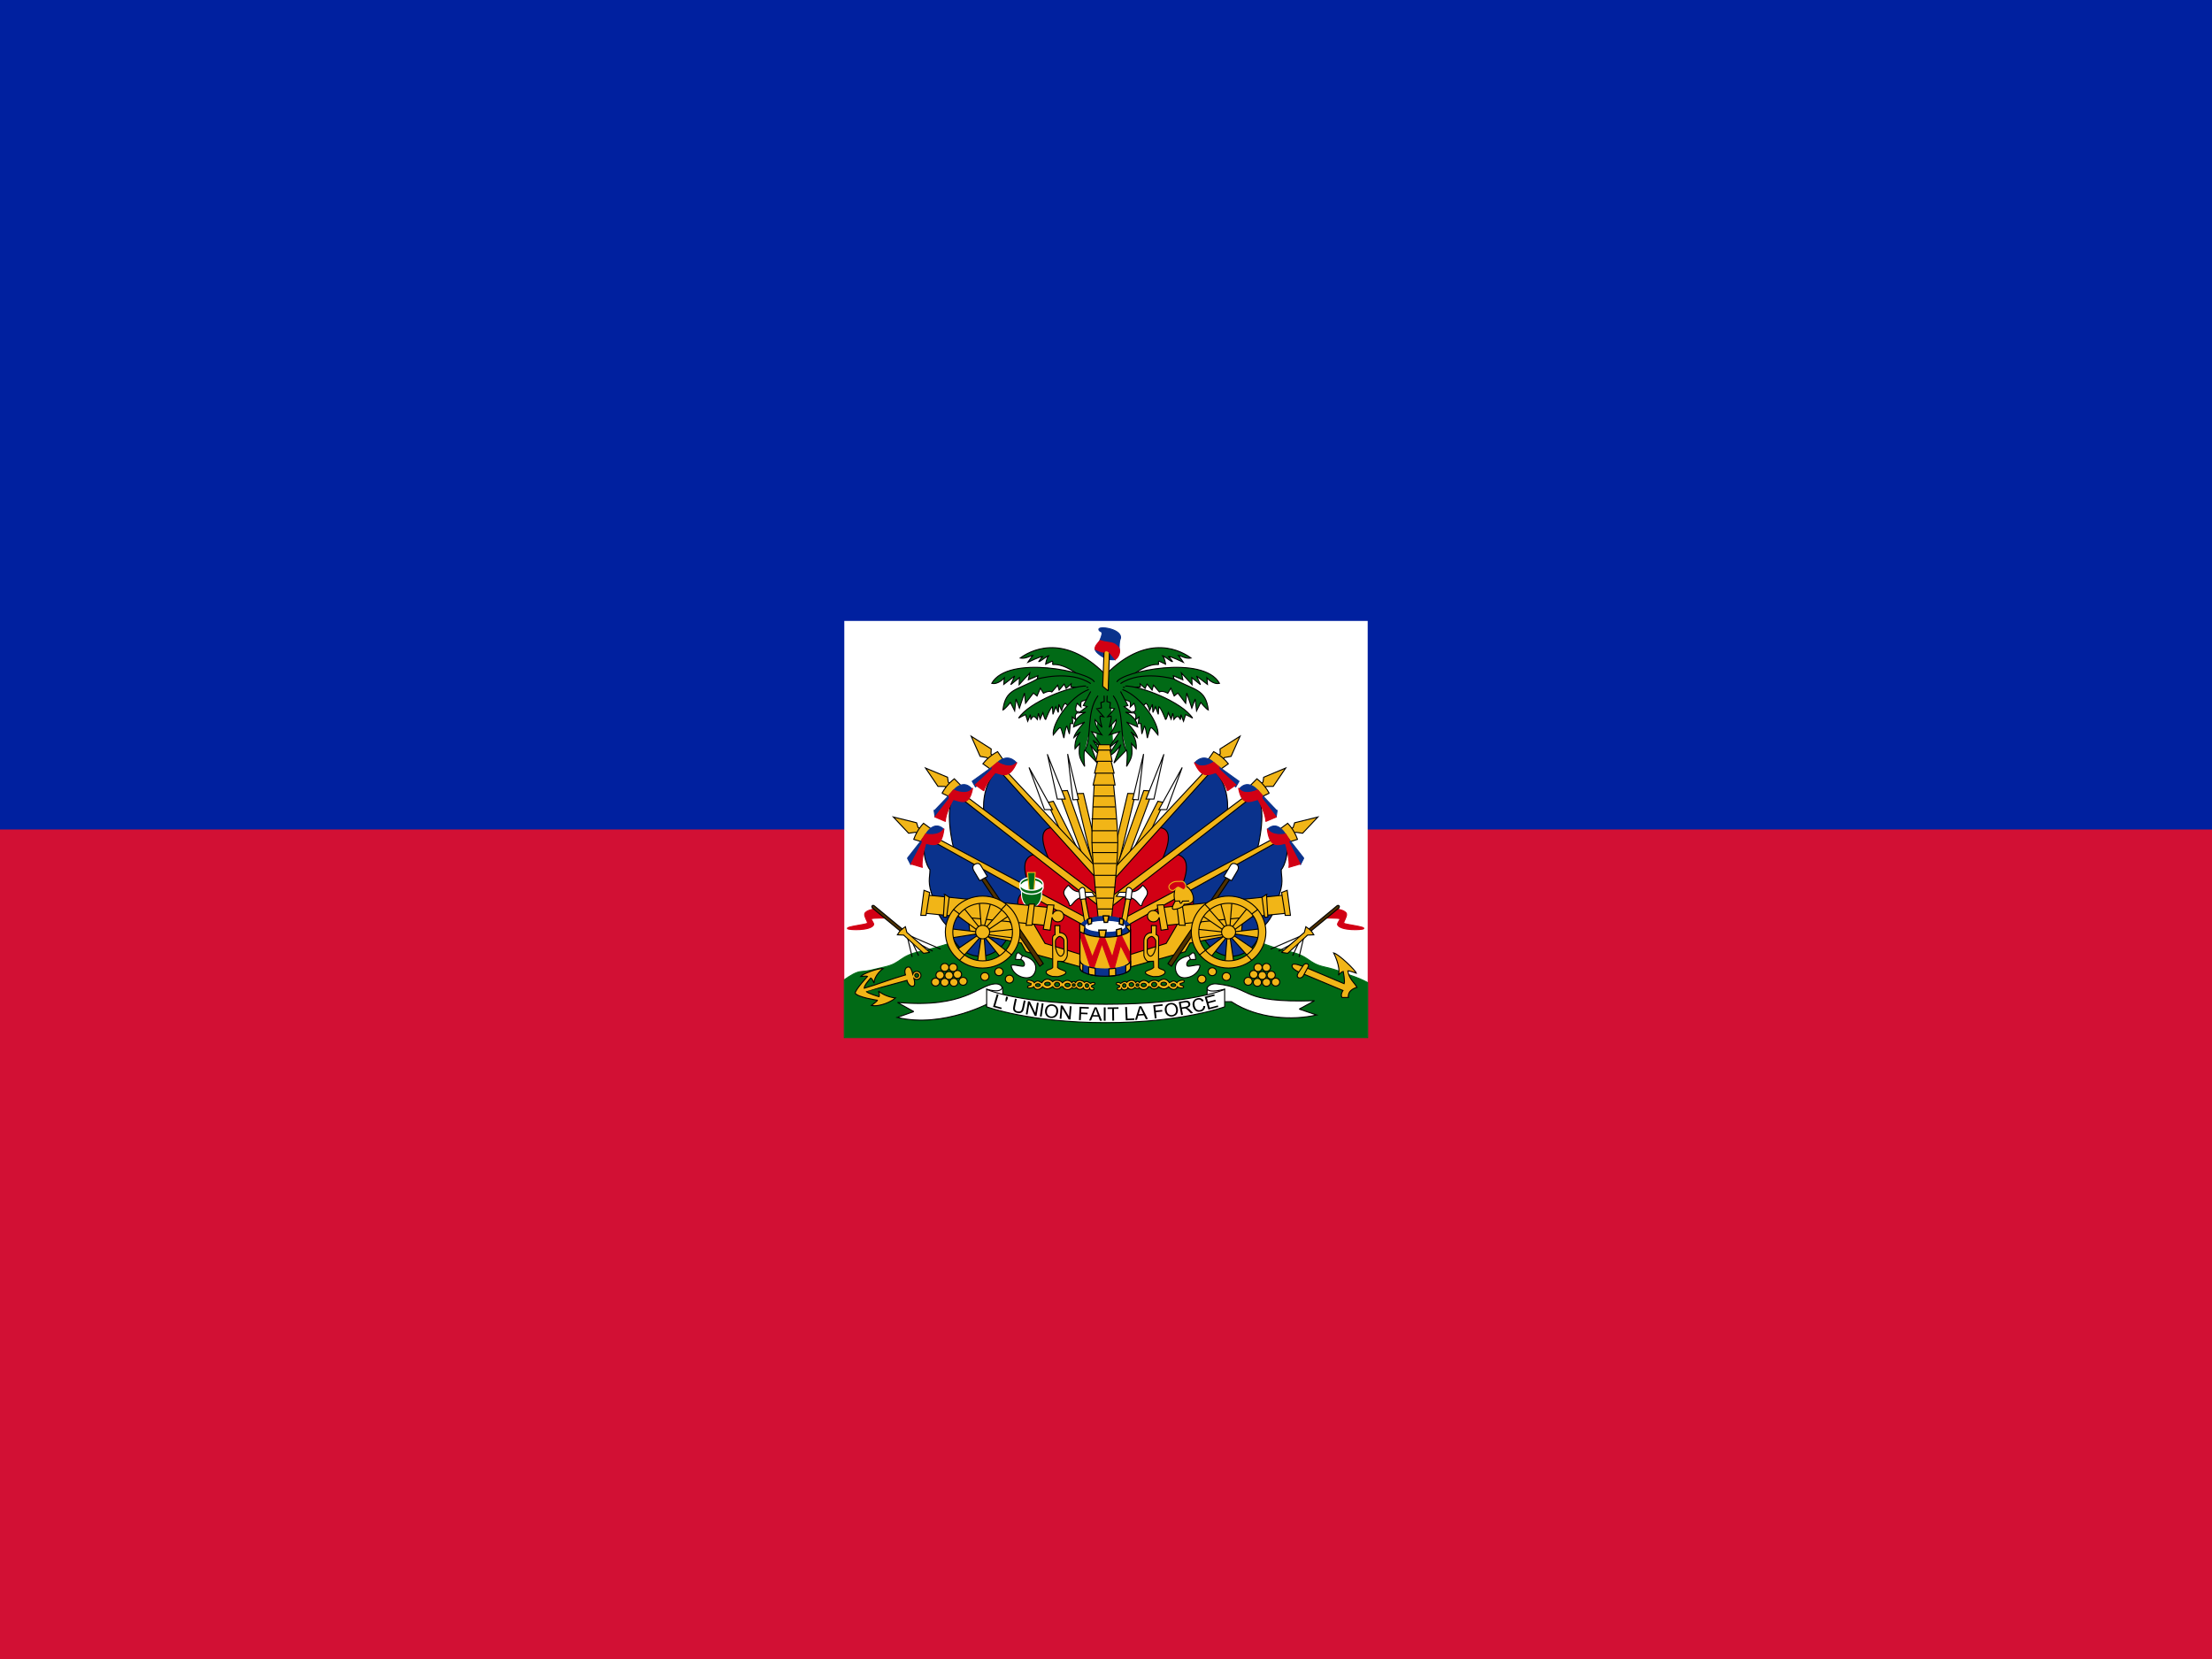
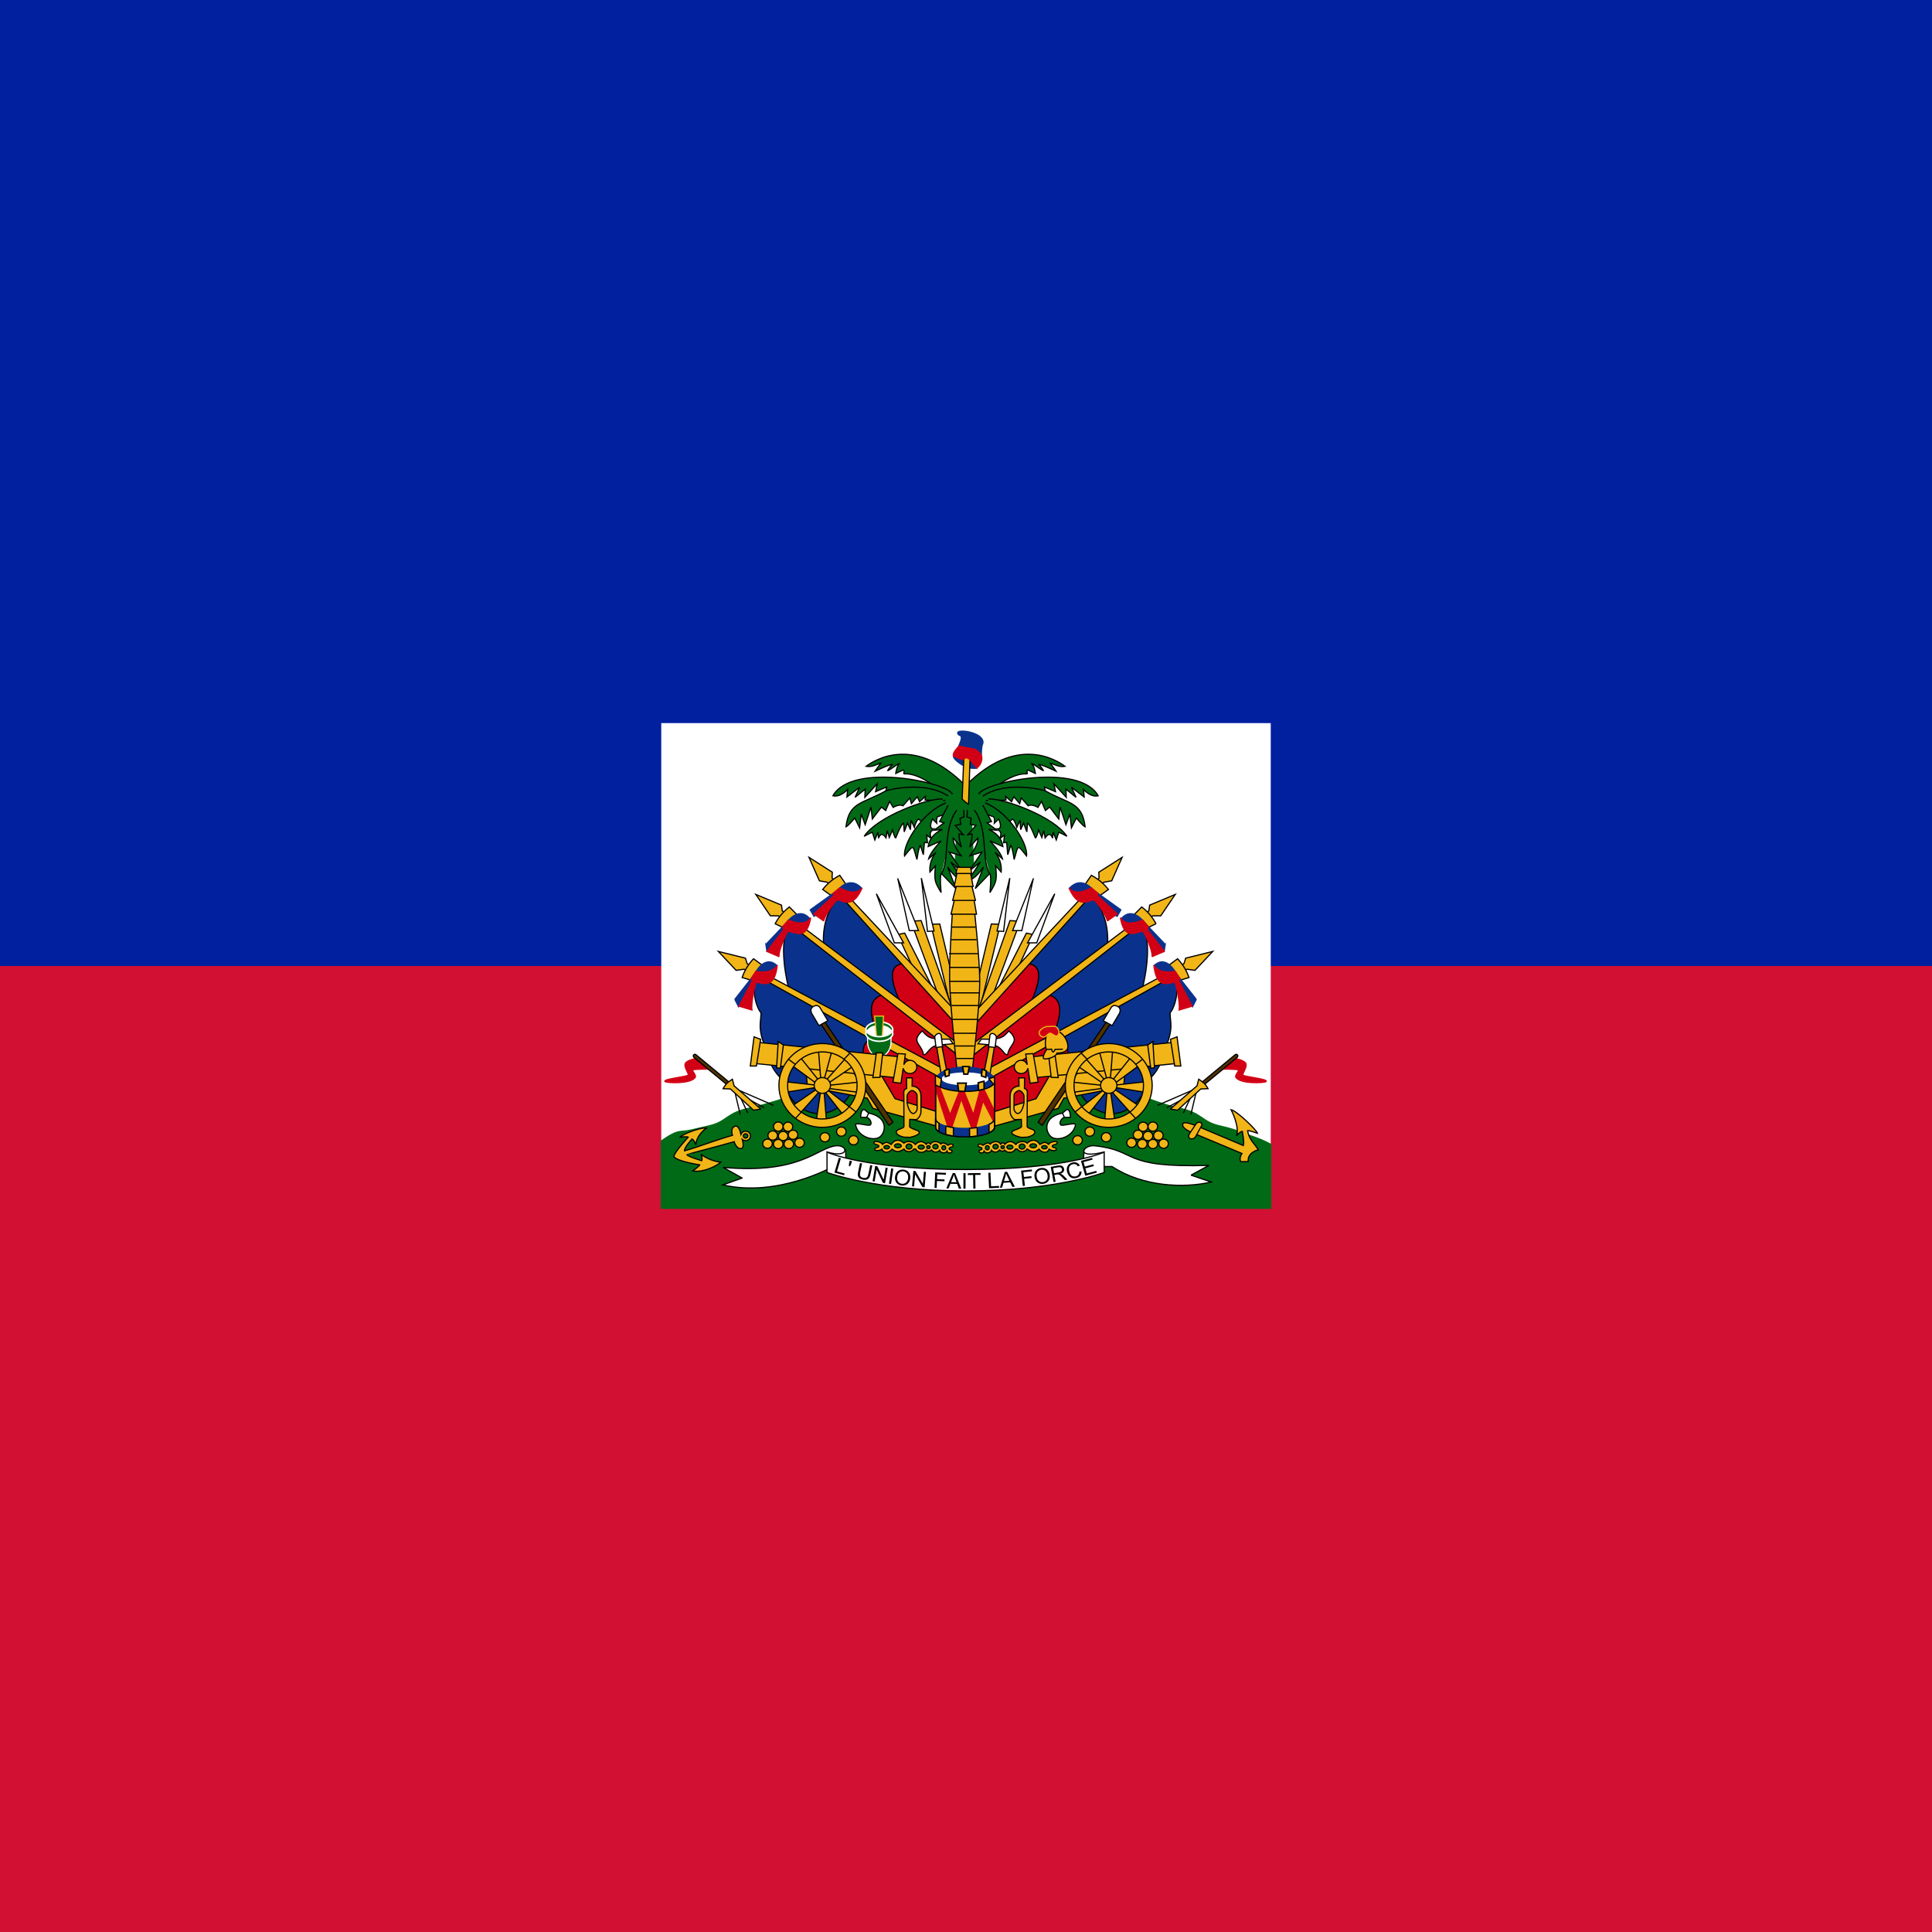
- <svg xmlns="http://www.w3.org/2000/svg" xmlns:xlink="http://www.w3.org/1999/xlink" id="flag-icon-css-ht" width="640" height="480">
-   <path fill="#d21034" d="M0 0h640v480H0z" />
-   <path fill="#00209f" d="M0 0h640v240H0z" />
+ <svg xmlns="http://www.w3.org/2000/svg" xmlns:xlink="http://www.w3.org/1999/xlink" id="flag-icon-css-ht" width="512" height="512">
+   <path fill="#d21034" d="M0 0h512v512H0z" />
+   <path fill="#00209f" d="M0 0h512v256H0z" />
  <g fill="#f1b517" stroke="#000" stroke-width=".183">
-     <path fill="#fff" stroke="none" d="M244.286 179.654h151.428V300.2H244.286z" />
-     <path fill="#016a16" stroke="#016a16" stroke-width=".293" d="M350.475 266.826l-30.902.897-30.764.35s-15.806 5.845-22.266 7.157c-6.442 1.308-5.605 3.424-10.59 4.538-3.992.892-4.453 1.174-6.796 1.328-1.417.093-3.163 1.183-4.87 2.385v16.72h151.425v-15.902c-1.64-.895-3.205-1.51-4.806-2.054-2.224-.757-3.724-1.584-7.716-2.476-4.984-1.114-4.147-3.23-10.588-4.538-6.46-1.312-22.127-8.404-22.127-8.404z" />
-     <g transform="translate(-80) scale(1.6)">
+     <path fill="#fff" stroke="none" d="M175.24 191.63h161.52v128.583H175.24z" />
+     <path fill="#016a16" stroke="#016a16" stroke-width=".312" d="M288.507 284.614l-32.963.957-32.814.374s-16.86 6.235-23.75 7.634c-6.872 1.396-5.978 3.653-11.295 4.84-4.26.953-4.75 1.253-7.25 1.417-1.512.1-3.374 1.263-5.196 2.545v17.833h161.52V303.25c-1.75-.953-3.418-1.61-5.126-2.19-2.373-.807-3.972-1.69-8.23-2.64-5.318-1.19-4.425-3.446-11.296-4.842-6.892-1.4-23.6-8.964-23.6-8.964z" />
+     <g transform="translate(-170.667) scale(1.70667)">
      <g id="a">
        <path d="M244.53 143.512l1.396-.033 2.555 10.748-.544 3.386-3.407-14.102z" />
        <path fill="#fff" d="M243.064 136.346l.954 8.284 1.022-.066-1.976-8.218z" />
        <path d="M245.722 154.59l-4.293-11.54 1.6-.098 5.01 14.102-2.318-2.465z" />
        <path fill="#fff" d="M239.42 136.477l1.77 8.02h1.432l-3.203-8.02z" />
        <path d="M241.906 150.546l-2.52-5.424 1.09-.23 4.6 9.007-3.17-3.354z" />
        <path fill="#fff" d="M236.08 138.778l2.794 7.626h1.43l-4.224-7.626z" />
        <path fill="#0a328c" d="M242.25 151.364l-11.437-12.484c-3.57 2.828-2.908 8.02-2.908 8.02l12.957 10.167 1.387-5.703z" />
        <path fill="#d20014" d="M248.86 158.235l-8.482-8.594c-3.587.126-.74 5.48-.56 6.153l9.043 7.734v-5.292z" />
        <path d="M248.14 156.757l-17.54-18.78-.685.483 18.56 20.622-.336-2.325zm-18.554-19.985l-.385-.446.04-.89-3.62-2.304 1.617 3.64 1.232.223.384.446.732-.668z" />
        <path d="M227.738 138.11c.616-.743 1.348-1.486 2.657-2.192l1 1.45-2.155 1.82-1.502-1.078z" />
        <path fill="#0a328c" stroke="#0a328c" d="M225.81 141.278l.59 1.026c.363-.135 4.03-3.457 4.03-3.457l2.632-.08.756-.838c-1.932-2.08-3.752.296-3.752.296l-4.255 3.052z" />
        <path fill="#d20014" stroke="#d20014" d="M227.91 143.007c.14-.918 1.877-3.214 2.13-3.295 1.302.39 2.514 1.14 3.834-1.837-1.148 1.46-3.47-.027-3.47-.027l-1.01.838.03.405-3.053 2.837 1.54 1.08z" />
        <path fill="#0a328c" d="M237.252 154.672l-14.367-11.41c-2.46 2.502-.415 10.23-.415 10.23l14.043 7.608.74-6.428z" />
        <path fill="#d20014" d="M249.166 163.917l-11.818-9.467c-4.036.566-.864 6.506-.623 7.16l12.48 6.77-.04-4.463z" />
        <path d="M248.697 162.005l-25.554-19.182-.587.59 26.837 20.956-.696-2.365zm-26.769-20.198l-.46-.374-.122-.885-3.98-1.662 2.25 3.314 1.253.014.458.374.6-.78z" />
        <path d="M220.35 143.433c.472-.835 1.06-1.69 2.22-2.603l1.247 1.26-1.795 2.152-1.673-.81z" />
        <path fill="#0a328c" stroke="#0a328c" d="M218.925 146.64l.16 1.06c.337-.187 3.56-3.725 3.56-3.725l2.586-.477.528-.833c-1.797-2.114-3.713.698-3.713.698l-3.12 3.278z" />
        <path fill="#d20014" stroke="#d20014" d="M220.97 148.545c-.122-.982 1.22-3.863 1.456-3.98 1.547.46 2.894 1.152 3.462-2.07-.897 1.614-3.46.363-3.46.363l-.86.98.12.53-2.61 3.37 1.893.807z" />
        <path fill="#0a328c" d="M236.224 161.65c-.19-.045-18.517-10.44-18.517-10.44-1.334 2.25-.128 5.52.457 6.028.034 1.5-.602 2.306.707 5.44.387 2.035 1.33 3.912 2.7 5.026 1.672 6.417 8.223 6.848 10.747 1.624l3.907-7.677z" />
        <path fill="#d20014" d="M248.352 168.512l-12.548-7.355c-4.036.567.085 8.056.326 8.71l12.116 4.304.106-5.658z" />
        <path d="M246.243 165.846l-28.35-15.09-.484.673 29.904 16.646-1.07-2.23zm-29.715-15.909l-.514-.3-.265-.856-4.2-1.04 2.757 2.935 1.24-.177.515.3.466-.86z" />
        <path d="M215.232 151.782c.332-.896.773-1.828 1.772-2.907l1.436 1.056-1.425 2.4-1.783-.548z" />
        <path fill="#0a328c" stroke="#0a328c" d="M214.1 155.18l.593 1.168c.307-.232 3.004-4.578 3.004-4.578l2.492-.82.468-1.014c-2.002-1.85-3.498 1.342-3.498 1.342l-3.06 3.903z" />
        <path fill="#d20014" stroke="#d20014" d="M216.772 156.836c-.2-1 .484-4.197.7-4.345 1.56.466 2.863.598 3.223-2.62-.907 1.528-3.328.952-3.328.952l-.71 1.085.15.38-2.06 3.95 2.025.6z" />
      </g>
      <use width="100%" height="100%" transform="matrix(-1 0 0 1 499.86 0)" xlink:href="#a" />
    </g>
-     <g transform="translate(-80) scale(1.6)">
+     <g transform="translate(-170.667) scale(1.70667)">
      <path fill="#016a16" stroke="#016a16" d="M248.757 125.603l-.465 9.07h2.9l-.425-8.992 3.023-.423-.335-3.582-7.51.29.04 3.253 2.772.385z" />
      <g id="b" fill="#016a16">
        <path d="M249.817 121.898c-7.764-7.77-13.878-3.98-15.334-2.902.963.187 1.826-.412 2.273-.48-.28.353-.865 1.23-.865 1.23s2.4-1.135 2.67-1.03c-.347.275-.728.935-.728.935.178.07 1.528-1.056 1.795-1.076-.41.466-.54 1.528-.54 1.528l1.17-.545c.305.216-.084.63.18.61 1.945-.16 4.678 1.776 5.054 2.37" />
        <path d="M247.895 123.32c-.81-1.853-15.588-5.004-18.56.245 1.164.293 2.276-.976 2.276-.976l-.1 1.17 1.972-1.512-.708 1.56 1.568-1.268-.05 1.27 1.92-2.1-.252 1.22 1.72-.73-.203 1.023" />
        <path d="M247.238 123.614c-3.793-2.537-9.66-.83-9.66-.83-3.74 2.1-5.736 1.72-6.22 5.61.355-.145 1.366-1.365 1.366-1.365l.76 1.512.25-2.147.608 1.66.91-2.733.203 1.854 1.416-1.854.658.536.607-1.415.556.927s.962-.585 1.52-.244l1.06-1.22.253.88.91-1.074.355.78.91-.83-.05.586 3.135.05" />
        <path d="M246.38 124.053c-2.643-.05-10.226 2.812-12.188 5.806a13.29 13.29 0 0 1 1.263-.636l.387 1.203.473-1.203.1.927c.29-.723.618-.805 1.164-.048l.2-1.122.305 1.073.505-1.17s.318 1.27.506 1.22c0 0 .838-2.195 1.214-2.294l.1 1.365.506-1.366.456 1.024.1-1.464.506 1.122s.266-1.103.658-1.317l.758.683 3.378-2.427" />
        <path d="M246.888 124.678c-3.52 1.35-6.67 6.18-6.43 8.226 1.565-1.94 1.23-1.674 1.928.56 0 0 .264-1.955.53-2.187l.46 1.446.17-1.892.47.023-.12-1.187.698.535c-.163-.677-.338-.906.386-1.488 0 0-.917.117-.193-1.535l.675.65s-.12-.72.12-1l2.485-.86" />
        <path d="M247.23 125.04l-1.33 2.534.68.197-1.534 1.153 1.296-.132s-1.978.725-2.217 2.666l2.013-.888s-1.706 1.744-1.945 2.797l1.16-1.02s-1.125 1.217-.955 3.06l.853-.954c-.204 2.238-.136 2.436.888 4.147 0 0-.273-2.633.034-2.962l2.25 2.337-1.26-3.324s1.397 2.106 2.25 1.91l-1.774-2.7 1.74 1.415-1.978-2.96 1.84.558s-1.33-1.677-1.227-2.73l1.262 1.382s-.477-1.58-.34-2.04l.647.132-1.262-1.448.853-.165-.102-.953.615-.197-.034-1.053m-1.093-.005c-2.184 2.96-1.058 7.535-2.354 9.87" />
      </g>
      <use width="100%" height="100%" transform="matrix(-1 0 0 1 499.86 0)" xlink:href="#b" />
      <path d="M250.945 166.535s1.19-9.945 1.186-14.225c0-3.37-.813-10.835-.813-10.835H247.9s-.52 7.43-.442 10.79c.1 4.28 1.186 14.27 1.186 14.27h2.3z" />
      <path d="M247.674 141.953h3.96l-.465-2.666h-2.87l-.626 2.666z" />
      <path d="M247.927 139.816h3.54l-.668-2.666h-2.18l-.693 2.666z" />
      <path d="M248.155 137.655h2.95l-.5-2.666h-1.876l-.575 2.665z" />
      <path d="M250.71 134.673h-2.064l-.21.964h2.442l-.17-.964zm.422 29.694h-2.62m2.763-1.947h-2.94m3.329-1.976h-3.727m3.919-2.154h-3.9m3.927-2.15h-4.102m4.262-1.97h-4.45m4.46-1.79h-4.65m4.622-2.16h-4.65m4.495-2.136h-4.495m4.289-2.17H247.6m3.867-1.959h-3.672" />
      <path fill="#0a328c" stroke="#0a328c" d="M249.91 119.044c-.69-.324-2.246-1.313-1.784-1.903l.713-1.213c1.01-2.277-.02-1.395-.127-2.106-.103-.68 3.865-.148 3.924 1.398.016.426-.295.176-.252 2.61l-.755 1.46c-.565.052-1.234-.015-1.72-.244z" />
      <path d="M250.392 124.934l-.986-.83.273-7.105.964.282-.252 7.652z" />
      <path fill="#d20014" stroke="#d20014" d="M251.672 119.246c.62-.362 1.024-1.443.65-2.085-1.016-1.286-1.673-.755-3.378-1.335-.34.362-1.055 1.06-.902 1.58 2.242 1.055 1.372.155 2.114.287.4.07.658.545 1.516 1.554z" />
    </g>
-     <g transform="translate(-80) scale(1.6)">
+     <g transform="translate(-170.667) scale(1.70667)">
      <use width="100%" height="100%" transform="matrix(1 0 0 -1 -.002 320.37)" xlink:href="#c" />
      <path fill="#016a16" stroke="#fff" stroke-linecap="round" stroke-width=".181" d="M238.358 161.75c0 1.3-.815 2.353-1.818 2.353-1.004 0-1.82-1.054-1.82-2.353v-1.276h3.638v1.276z" />
      <ellipse cx="236.539" cy="160.063" fill="#fff" stroke="none" rx="1.806" ry=".898" />
      <path fill="#016a16" stroke="#f1b517" d="M236.126 161.075l-.31-3.297h1.382l-.226 3.297h-.846z" />
      <path id="c" fill="#016a16" stroke="#fff" stroke-linecap="round" stroke-width=".237" d="M238.538 160.118c-.265.493-1.06.852-2 .852-.937 0-1.727-.36-1.992-.852a.756.756 0 0 0-.1.36c0 .668.938 1.21 2.093 1.21 1.154 0 2.09-.542 2.09-1.21a.748.748 0 0 0-.092-.36z" />
      <g id="d">
        <path d="M246.035 172.786l-7.06-2.19-3.076-5.254-10.894-.535.378 3.94 9.28 1.777.882 1.58 10.666 2.97-.177-2.288z" />
        <path fill="#503200" d="M238.662 174.254l-11.149-16.398-.547.41 11.06 16.468.636-.48z" />
        <path fill="#fff" d="M228.55 158.5l-1.19-1.992c-.222-.368-.56-.49-1.058-.228-.484.255-.437.76-.24 1.123l1.1 1.852 1.39-.755z" />
        <path d="M239.986 164.127l-22.496-2.286-.547 3.272 22.387 2.25.656-3.235z" />
        <path d="M217.09 160.997l-.584 4.538h.948l.656-4.15-1.02-.388zm3.754.738l-.255 4.08.582.07.474-3.622-.802-.528zm15.241 1.759l-.547 3.834 1.094-.035.437-3.8h-.985zm3.351.106l-.78 4.433 1.24.18.353-2.332c.1.47.53.825 1.045.825.59 0 1.07-.464 1.07-1.032 0-.568-.48-1.026-1.07-1.026-.41 0-.78.24-.94.687l.23-1.662-1.15-.073zm-8.119.72l-3.094 3.48.36.424 3.972-2.71-1.238-1.195zm-7.193 8.68l3.094-3.482-.36-.423-3.972 2.71 1.238 1.195zm8.096-.87l-3.764-2.91-.387.272 2.964 3.756 1.186-1.12zm-9.282-6.717l3.816 2.81.464-.348-2.99-3.755-1.29 1.293zm4.152-2.319l.365 4.573.513-.022 1.207-4.452-2.085-.1zm1.25 11.096l-.364-4.574-.565-.053-.69 4.626h1.62zm5.06-6.164l-4.794.51-.073.457 4.85.634.018-1.6zm-11.407 1.584l4.68-.74.1-.365-4.842-.54.063 1.644z" />
        <ellipse cx="227.693" cy="168.548" rx="1.27" ry="1.225" />
        <path fill-rule="evenodd" stroke-linecap="round" d="M234.438 168.548c0 3.592-3.022 6.507-6.745 6.507-3.723 0-6.745-2.915-6.745-6.507 0-3.592 3.022-6.507 6.745-6.507 3.723 0 6.745 2.916 6.745 6.508zm-1.347 0c0 2.874-2.418 5.207-5.397 5.207-2.98 0-5.398-2.333-5.398-5.207 0-2.874 2.42-5.207 5.398-5.207 2.98 0 5.398 2.334 5.398 5.208z" />
        <path d="M223.48 165.264l-1.057-.796m8.611.025l.902-.92m1.031 9.127l-1.11-.87m-8.377 1.866l.954-1.02m21.762-10.554l1.155 5.886-.94.497-1.015-6.3.8-.083z" />
        <path fill="#fff" d="M245.592 161.364c-.535-.224-1.232.155-2.374-1.292-1.878 1.723-.107 1.98.18 3.686.53.218.857-1.323 2.3-1.48.18-.02 2.3-.204 2.3-.204l-.533-.726s-1.474.04-1.873.016z" />
        <path fill="#fff" d="M246.36 162.518l-.215-1.756c-.232-.62-1-.087-1 .275l.197 1.62 1.017-.14z" />
        <path fill-rule="evenodd" d="M240.765 167.372l.02 1.637c-.537.182-.455.584-.438 1.167l.02 4.772c-.19.315-.78.33-1.055.578-.277.248-.242.73 1.02 1.047l.975.035c1.486-.325 1.793-.818 1.048-1.095-.397-.148-.92-.324-1.117-.557l.033-1.137.965.036c.26 0 .753-.652.77-1.185l.005-2.47c-.035-1.4-1.085-1.558-1.38-1.54l.02-1.29-.885.002zm1.63 2.73c.018-.4-.555-.757-.786-.767-.23-.01-.735.467-.752.867v1c.034.367.327 1.61.915 1.7.28.044.64-.4.64-.766l-.017-2.034z" />
        <path fill="#fff" d="M234.275 172.328c-.636-.257-.63 1.172-.63 1.172l1.002.01c.44.2.792.843.512 1.16-.232.26-2.178-.442-2.31-.038.345 1.94 2.918 2.688 3.85 1.84.91-.832 1.14-3.05-1.818-3.63l-.607-.514zm.595.528l-.292.64" />
        <path d="M214.943 173.055l-.963-4.05m2.132 3.817l-1.48-3.153m4.026 2.324l-3.337-1.792m4.782 1.427l-6.192-2.688" />
        <path fill="#d20014" stroke="#d20014" d="M210.215 166.013s-2.254-.036-2.656.122c-.163.064.566.825.415 1.115-.563 1.083-4.394.934-4.697.698-.52-.405 3.568-.753 3.595-1.03.03-.315-.605-1.145-.506-1.654.128-.66 1.788-.907 1.788-.907l2.06 1.656z" />
        <path fill="#503200" d="M213.233 168.05l-5.102-4.222s-.224-.238-.412-.033c-.184.2.07.43.07.43l5.262 4.35.183-.525z" />
        <path d="M218.146 172.217c-.09-.087-4.155-3.608-4.155-3.608l-.27-1.03s-.628.426-.858.646c-.23.22-.587.82-.587.82l1.138.05 3.595 3.295 1.138-.173z" />
        <ellipse cx="232.534" cy="177.056" rx=".74" ry=".715" />
        <ellipse cx="230.641" cy="175.716" rx=".74" ry=".715" />
        <ellipse cx="228.091" cy="176.593" rx=".74" ry=".715" />
        <ellipse cx="224.153" cy="177.445" rx=".74" ry=".715" />
        <ellipse cx="222.487" cy="177.64" rx=".74" ry=".715" />
        <ellipse cx="220.846" cy="177.64" rx=".74" ry=".715" />
        <ellipse cx="219.18" cy="177.591" rx=".74" ry=".715" />
        <ellipse cx="219.988" cy="176.325" rx=".74" ry=".715" />
        <ellipse cx="221.604" cy="176.398" rx=".74" ry=".715" />
        <ellipse cx="223.144" cy="176.203" rx=".74" ry=".715" />
        <ellipse cx="222.361" cy="174.961" rx=".74" ry=".715" />
        <ellipse cx="220.846" cy="174.937" rx=".74" ry=".715" />
        <path fill-rule="evenodd" d="M236.47 177.99c0-.315-.77-.18-.77-.55 0-.41 1.174-.11 1.336.253.66-.596.944-.16 1.348.02.575-.855 1.287-.823 1.98-.197.402-.443 1.41-.297 1.758.197.664-.66 1.255-.497 1.715-.02.186-.346.458-.27.654-.02.355-.628 1.243-.44 1.617-.024.332-.367.673-.08 1.114.19.298-.28.78-.228.78.05 0 .288-.63.187-.63.473 0 .256.46.127.46.45 0 .255-.68.35-.786-.056-.23.44-1.062.27-1.144-.138-.276.334-.897.435-1.246-.06-.286.234-.63.267-.787.03-.517.557-1.388.443-1.688-.17l-.295.013c-.508.69-1.302.37-1.52-.01-.853.615-1.362.42-1.838.02-.548.666-1.38.62-1.573 0-.368.267-1.137.33-1.137.017 0-.3.653-.192.653-.47zm1.655.15c0 .144-.195.26-.436.26-.24 0-.436-.116-.436-.26 0-.142.195-.26.435-.26s.435.118.435.26zm1.82-.217c0 .172-.235.312-.524.312-.288 0-.523-.14-.523-.312 0-.173.235-.312.524-.312.29 0 .525.14.525.313zm3.575.197c0 .175-.212.316-.474.316s-.474-.14-.474-.316c0-.174.212-.316.474-.316s.474.142.474.316zm-1.904-.083c0 .22-.207.4-.463.4s-.464-.18-.464-.4c0-.22.207-.4.463-.4s.463.18.463.4zm4.06.01c0 .198-.186.358-.414.358-.23 0-.415-.16-.415-.358 0-.197.186-.357.415-.357.228 0 .414.16.414.357zm-1.244.083c0 .128-.12.23-.267.23-.148 0-.268-.102-.268-.23 0-.127.12-.23.268-.23.147 0 .267.103.267.23zm2.422.094c0 .183-.135.33-.302.33-.166 0-.3-.147-.3-.33 0-.183.134-.332.3-.332.167 0 .302.15.302.332z" />
      </g>
      <use width="100%" height="100%" transform="matrix(-1 0 0 1 499.86 0)" xlink:href="#d" />
      <g stroke-width=".231">
        <path fill="#0a328c" stroke="#0a328c" d="M249.837 165.718c-2.512 0-4.55.944-4.55 2.102 0 .2.057.39.17.572.542.63 2.306 1.087 4.397 1.087 1.957 0 3.625-.403 4.277-.97.165-.217.257-.447.257-.69 0-1.158-2.038-2.102-4.55-2.102z" />
        <path stroke-width=".187" d="M254.427 167.98v7.06c0 .827-2.048 1.498-4.572 1.498s-4.573-.67-4.573-1.5v-7.057c0 .83 2.05 1.5 4.573 1.5 2.524 0 4.572-.67 4.572-1.5z" />
        <path fill="#d20014" stroke="#d20014" stroke-width=".183" d="M245.282 167.982v1.082l2.22 6.845 1.772-5.265 1.946 5.465 1.425-5.16 1.783 3.47v-1.92l-1.656-3.363a8.25 8.25 0 0 1-.593.134l-1.03 3.813-1.446-3.604a14.522 14.522 0 0 1-.715-.024l-1.454 3.627-1.66-4.367c-.377-.217-.594-.466-.594-.734z" />
        <path fill="#0a328c" stroke="#0a328c" stroke-width=".187" d="M254.427 173.72v1.32c0 .826-2.048 1.498-4.572 1.498s-4.573-.672-4.573-1.5v-1.317c0 .83 2.05 1.5 4.573 1.5 2.524 0 4.572-.67 4.572-1.5z" />
        <path stroke-width=".187" d="M251.737 175.085c-.372.055-.77.097-1.185.118l.01 1.317c.418-.02.815-.062 1.187-.118l-.013-1.317zm-4.869-.23l-.012 1.312c.353.1.75.185 1.186.246v-1.317a8.907 8.907 0 0 1-1.174-.24zm-1.586-1.132v1.317c0 .246.185.474.506.68l.023-1.302c-.335-.21-.528-.443-.528-.695zm9.146.14l-.023.006c-.08.266-.38.515-.83.722l.005 1.312c.53-.245.848-.54.848-.863v-1.177z" />
        <path fill="none" stroke-width=".187" d="M254.427 168.027v7.012c0 .827-2.048 1.498-4.572 1.498s-4.573-.67-4.573-1.5v-7.01" />
        <path fill="#fff" stroke="#fff" stroke-width=".192" d="M253.392 167.52c0 .5-1.584.907-3.537.907-1.954 0-3.538-.406-3.538-.907 0-.5 1.584-.907 3.538-.907 1.953 0 3.537.406 3.537.907z" />
        <path d="M248.698 168.19l.157 1.25c.307.022.626.038.953.04l.232-1.29h-1.342zm4.102-.303l-.91.247.057 1.177c.31-.052.602-.116.866-.19l-.012-1.233zm-5.403-1.907c-.26.075-.5.164-.72.262l.127.945.58-.185.013-1.023zm2.44-.374c-.122 0-.24.007-.36.01l.197 1.184.605-.012.237-1.154a9.727 9.727 0 0 0-.68-.028zm2.673.418l-.122 1.034.69.244.077-1.015a5.26 5.26 0 0 0-.645-.263z" />
        <path stroke-width=".183" d="M245.993 168.8l.184-1.288-.935-.506.028 1.465.723.33zm8.403-.278l.042-1.288-.876.262.834 1.026z" />
      </g>
      <path d="M263.686 160.03c.83-.116 2.062 1.023 2.136 2.432.06 1.118-1.69 1.06-1.69 1.06-.09.458-1.055.88-1.84.916-.763.033.207-1.432.207-1.432-.476-1.26.147-2.748.147-2.748l1.04-.23z" />
      <path d="M262.5 162.948l.8-.03s.06.415.208.43c.157.018.326-.4.326-.4l1.217-.03" />
      <path fill="#d20014" stroke="#f1b517" d="M264.13 160.86c.68-.492.085-1.48-.385-1.49l-1.098.03c-.517.01-1.392.572-1.276 1.058.103.424.388.618.832.544.202-.033.626-.563.83-.572.276-.013.88.588 1.1.43z" />
      <path fill-rule="evenodd" d="M214.242 174.855c-.617.078-.73.788-.5 1.44-2.686.756-5.086 1.74-7.455 2.406-.095-.473 1.174-1.844 1.174-1.844.337.162.588.93.588.93.084-1.578 1.64-2.628 1.64-2.628-.925-.122-3.733.967-4.07 1.412 0 0 1.088-.12 1.256 0 0 0-2.14 2.312-2.237 3 .333.75 4.027 1.31 4.027 1.31-.058.196-1.087.932-1.087.932 1.47.322 3.685-.718 4.347-1.35 0 0-1.728-.144-3.074-1.235 0 0 .277.68.11 1.004 0 0-2.1-.604-2.318-.952.006-.03 4.966-1.315 7.368-2 .088.428.565 1.238 1.138 1.047.374-.125.256-.866.117-1.39a.77.77 0 0 0 .505.185c.422 0 .767-.327.767-.735 0-.407-.345-.74-.767-.74a.755.755 0 0 0-.72.505c-.096-.453-.345-1.354-.808-1.295zm1.89 1.528c0 .19-.162.345-.36.345a.352.352 0 0 1-.357-.345c0-.19.16-.345.358-.345.197 0 .358.154.358.345z" />
      <path d="M293.068 177.884c.183-.367-.162-2.212-.162-2.212-.373.042-.882.68-.882.68.48-1.51-.865-4.036-.865-4.036.91.19 3.944 3.128 4.102 3.657 0 0-1.33-.474-1.53-.415.217 1.506 1.258 2.205 1.65 2.988 0 0-1.726.38-1.553 1.822l-1.128.02c-.39-.48.152-1.275.152-1.275l-7.74-3.24c-.498-.21-1.62-.72-1.45-1.32.168-.603 2.015.252 2.47.4l6.934 2.93z" />
      <path d="M285.635 176.54l.91-1.672c.326-.44-.346-.92-.823-.356l-1.02 1.527c-.454.836.5 1.066.933.5z" />
    </g>
-     <g fill="#fff" stroke-width=".293">
-       <path d="M290.187 288.586l-.1-2.92-3.532.195-.2 3.18 3.832-.454z" />
-       <path d="M264.38 292.678l-4.722-2.648c19.47 1.784 23.446-5.006 28.15-5.37 2.893-.226 3.344 3.203-2.26 1.572l1.45 3.586s-13.822 7.776-27.407 4.564l4.79-1.704zm84.818-4.092l.1-2.92 4.32.1.202 3.18-4.622-.36z" />
-       <path d="M375.902 291.963l4.443-2.424c-22.302.663-17.224-3.664-28.383-4.878-2.883-.313-5.05 3.393 2.26 1.572l-1.448 3.586 3.507.003c7.598 5.003 17.85 5.45 24.643 3.843l-5.02-1.703z" />
-       <path d="M285.47 286.253v5.047s12.364 4.587 34.43 4.587c22.16 0 34.43-4.587 34.43-4.587v-5.047s-9.36 4.312-34.43 4.312c-24.978 0-34.43-4.312-34.43-4.312z" />
+     <g fill="#fff" stroke-width=".312">
+       <path d="M224.2 307.825l-.108-3.114-3.766.208-.215 3.392 4.09-.485z" />
+       <path d="M196.672 312.19l-5.037-2.824c20.768 1.903 25.01-5.34 30.028-5.728 3.085-.24 3.567 3.417-2.41 1.677l1.545 3.825s-14.743 8.294-29.234 4.868l5.108-1.817zm90.474-4.365l.107-3.114 4.607.107.215 3.39-4.93-.382z" />
+       <path d="M315.63 311.428l4.74-2.586c-23.79.71-18.374-3.907-30.276-5.202-3.076-.333-5.388 3.62 2.41 1.677l-1.545 3.825 3.74.003c8.104 5.336 19.04 5.813 26.285 4.1l-5.355-1.817z" />
+       <path d="M219.167 305.337v5.383s13.19 4.894 36.726 4.894c23.637 0 36.725-4.894 36.725-4.894v-5.383s-9.982 4.6-36.725 4.6c-26.642 0-36.726-4.6-36.726-4.6z" />
    </g>
-     <path fill="#000" stroke="none" d="M287.317 291.328l1.09-3.695.508.14-.963 3.258 1.887.52-.13.436-2.393-.658zm3.578-1.625l.06-.726.164-.622.54.13-.164.624-.31.664-.29-.07zm5.32-.25l.517.102-.46 2.175c-.08.38-.187.67-.322.876a1.158 1.158 0 0 1-.596.448c-.26.094-.58.104-.955.03-.367-.07-.653-.19-.86-.358a1.056 1.056 0 0 1-.386-.625c-.05-.25-.034-.574.05-.972l.46-2.176.515.102-.46 2.172c-.068.327-.088.575-.057.742a.7.7 0 0 0 .25.422c.135.114.313.193.535.236.38.075.668.045.865-.09.196-.134.344-.437.444-.91l.458-2.172zm.582 4.017l.642-3.792.533.085 1.56 3.302.504-2.977.5.08-.644 3.79-.534-.084-1.56-3.305-.505 2.98-.498-.08zm4.065.614l.547-3.806.52.07-.546 3.806-.522-.07zm1.5-1.68c.075-.632.31-1.11.706-1.428.395-.32.87-.45 1.43-.388.364.04.683.16.957.362.273.2.47.46.587.778.118.318.155.668.11 1.05a2.212 2.212 0 0 1-.367 1.012 1.657 1.657 0 0 1-.77.618 2.046 2.046 0 0 1-.99.13 1.923 1.923 0 0 1-.966-.37 1.69 1.69 0 0 1-.584-.785 2.097 2.097 0 0 1-.114-.978zm.54.07c-.055.46.03.835.255 1.128.225.293.53.46.918.504.394.043.734-.055 1.02-.294.286-.24.46-.605.517-1.096.037-.31.014-.588-.067-.832-.08-.243-.22-.44-.414-.59a1.33 1.33 0 0 0-.682-.27c-.37-.04-.704.047-1 .263-.297.216-.48.61-.547 1.186zm3.693 2.265l.324-3.83.538.042 1.83 3.17.255-3.006.503.04-.324 3.83-.54-.043-1.83-3.174-.254 3.008-.503-.04zm5.582.387l.174-3.838 2.685.112-.02.453-2.158-.09-.053 1.187 1.867.08-.02.452-1.867-.08-.08 1.745-.525-.023zm2.934.125l1.607-3.813.568.01 1.552 3.872-.6-.01-.44-1.173-1.666-.032-.46 1.155-.56-.01zm1.182-1.556l1.35.025-.395-1.07a9.822 9.822 0 0 1-.266-.802c-.055.245-.13.488-.23.73l-.458 1.118zm3.06 1.617l.01-3.842.526.002-.008 3.842h-.527zm2.47-.01l-.05-3.39-1.313.02-.008-.454 3.156-.045.007.454-1.317.017.05 3.388-.527.008zm3.906-.093l-.186-3.838.526-.024.165 3.385 1.96-.088.02.453-2.485.112zm2.68-.117l1.242-3.937.567-.04 1.908 3.72-.598.043-.55-1.13-1.66.114-.35 1.19-.56.04zm1.03-1.652l1.346-.092-.493-1.033c-.15-.314-.262-.572-.34-.775a4.75 4.75 0 0 1-.16.746l-.352 1.154zm4.675 1.213l-.437-3.818 2.67-.285.052.45-2.147.23.136 1.182 1.858-.198.052.45-1.858.2.198 1.734-.524.056zm2.92-2.192c-.094-.63.01-1.15.307-1.554.3-.406.726-.647 1.282-.723.364-.05.704-.01 1.02.116.318.126.576.33.773.61.198.278.325.607.38.988.06.386.03.742-.088 1.068-.116.327-.31.59-.583.786a2.02 2.02 0 0 1-.923.367c-.37.05-.714.008-1.032-.124a1.736 1.736 0 0 1-.77-.616 2.124 2.124 0 0 1-.365-.92zm.54-.065c.067.458.248.802.542 1.03.295.23.635.317 1.02.264.393-.056.696-.233.91-.534.215-.302.286-.697.213-1.187a1.922 1.922 0 0 0-.282-.79 1.25 1.25 0 0 0-.556-.47 1.348 1.348 0 0 0-.73-.094c-.37.05-.67.217-.9.498-.23.28-.303.708-.218 1.28zm4.18 1.29l-.71-3.78 1.737-.305c.35-.06.62-.074.815-.038.195.036.363.13.504.284.14.153.23.333.27.54.05.27.002.51-.143.727-.146.215-.402.38-.768.496a1.4 1.4 0 0 1 .347.133c.177.107.35.25.525.427l.875.91-.652.114-.667-.696a7.436 7.436 0 0 0-.472-.455 1.198 1.198 0 0 0-.31-.207.818.818 0 0 0-.256-.06c-.06 0-.16.01-.292.034l-.602.105.316 1.68-.518.09zm.122-2.203l1.114-.195a1.74 1.74 0 0 0 .542-.17.588.588 0 0 0 .302-.636.573.573 0 0 0-.284-.405c-.156-.09-.38-.112-.67-.06l-1.24.216.235 1.252zm6.29-.42l.543.016c-.013.43-.134.783-.364 1.058-.23.275-.548.456-.952.544-.42.09-.78.082-1.08-.025a1.63 1.63 0 0 1-.765-.585 2.57 2.57 0 0 1-.44-.96c-.09-.39-.093-.747-.006-1.072.087-.324.256-.592.506-.805.25-.213.547-.357.89-.43.388-.085.737-.06 1.047.073.31.133.557.36.74.685l-.478.226c-.154-.254-.33-.424-.53-.51a1.098 1.098 0 0 0-.69-.047c-.3.064-.533.187-.702.368a1.102 1.102 0 0 0-.292.648c-.027.25-.01.5.047.747a2.3 2.3 0 0 0 .34.803c.15.217.342.362.572.435.23.075.464.086.7.035a1.14 1.14 0 0 0 .676-.4c.162-.203.242-.47.24-.8zm1.463 1.046l-1.07-3.7 2.773-.748.127.437-2.265.61.328 1.134 2.12-.57.127.433-2.122.572.365 1.26 2.354-.635.127.437-2.86.77z" />
+     <path fill="#000" stroke="none" d="M221.138 310.75l1.164-3.94.54.148-1.026 3.476 2.012.553-.137.465-2.552-.7zm3.817-1.733l.065-.774.174-.664.576.14-.174.663-.33.71-.31-.076zm5.675-.266l.55.11-.49 2.32c-.084.403-.2.714-.343.933-.145.22-.357.38-.635.48-.28.1-.618.11-1.02.03-.39-.075-.695-.203-.915-.38a1.143 1.143 0 0 1-.413-.668c-.054-.267-.036-.613.054-1.038l.49-2.32.55.108-.49 2.317c-.072.35-.093.613-.06.79.032.18.12.33.265.45.145.123.336.207.572.253.405.08.713.048.922-.095.21-.144.368-.467.474-.97l.49-2.32zm.62 4.285l.686-4.044.57.09 1.662 3.523.54-3.175.53.084-.685 4.044-.57-.09-1.662-3.525-.538 3.18-.532-.085zm4.337.655l.583-4.06.557.075-.583 4.06-.557-.075zm1.6-1.79c.08-.676.33-1.185.752-1.525.42-.34.93-.48 1.524-.413.39.043.73.17 1.02.385.293.214.502.49.628.83.126.34.165.713.117 1.12a2.36 2.36 0 0 1-.392 1.08c-.21.307-.485.527-.82.66-.338.132-.69.178-1.056.138a2.05 2.05 0 0 1-1.032-.396c-.29-.22-.498-.5-.622-.837a2.237 2.237 0 0 1-.12-1.043zm.575.07c-.058.492.032.894.273 1.206.24.313.566.492.98.537.42.047.782-.058 1.087-.313.305-.255.49-.645.55-1.17a2.03 2.03 0 0 0-.07-.886 1.3 1.3 0 0 0-.442-.63 1.418 1.418 0 0 0-.728-.288c-.396-.044-.75.05-1.067.28-.316.23-.51.653-.583 1.265zm3.94 2.418l.346-4.084.574.045 1.952 3.382.272-3.207.537.042-.346 4.085-.575-.046-1.95-3.385-.273 3.21-.54-.042zm5.954.415l.186-4.095 2.863.12-.022.484-2.3-.097-.06 1.268 1.993.084-.022.483-1.992-.084-.084 1.86-.56-.024zm3.13.133l1.713-4.067.604.01 1.656 4.13-.64-.01-.47-1.25-1.776-.034-.492 1.232-.596-.012zm1.26-1.66l1.44.027-.422-1.143a10.906 10.906 0 0 1-.284-.855c-.06.262-.14.52-.245.778l-.49 1.193zm3.265 1.725l.01-4.097h.562l-.01 4.1-.56-.002zm2.633-.01l-.054-3.615-1.4.02-.007-.484 3.367-.045.006.483-1.405.02.055 3.614-.562.008zm4.168-.1l-.198-4.093.562-.025.175 3.61 2.088-.094.024.483-2.65.12zm2.86-.124l1.324-4.2.604-.04 2.036 3.968-.638.044-.586-1.204-1.772.122-.374 1.27-.595.04zm1.097-1.762l1.437-.1-.526-1.1a11 11 0 0 1-.363-.828 5.246 5.246 0 0 1-.17.797l-.378 1.23zm4.987 1.294l-.466-4.074 2.848-.303.055.482-2.288.244.144 1.26 1.98-.21.056.48-1.98.212.21 1.85-.558.06zm3.115-2.34c-.1-.672.01-1.225.327-1.658.318-.432.774-.69 1.367-.77a2.09 2.09 0 0 1 1.09.123c.338.136.612.353.823.65.21.298.346.65.406 1.055.06.412.03.792-.095 1.14a1.72 1.72 0 0 1-.622.838c-.29.21-.62.34-.984.39a2.056 2.056 0 0 1-1.102-.13 1.85 1.85 0 0 1-.82-.657 2.265 2.265 0 0 1-.39-.98zm.574-.07c.072.49.265.856.58 1.1.313.243.676.337 1.087.28.42-.057.744-.247.972-.568.23-.322.304-.743.227-1.265a2.05 2.05 0 0 0-.302-.84 1.333 1.333 0 0 0-.593-.504 1.437 1.437 0 0 0-.78-.1 1.45 1.45 0 0 0-.96.532c-.244.3-.322.756-.23 1.366zm4.46 1.376l-.758-4.032 1.853-.325c.372-.065.662-.078.87-.04.207.04.385.14.536.303.15.163.246.355.288.577a1 1 0 0 1-.152.774c-.155.23-.428.407-.82.53.16.043.284.09.373.143.188.115.375.267.56.456l.933.97-.696.12-.71-.74a7.93 7.93 0 0 0-.504-.487 1.31 1.31 0 0 0-.332-.22.872.872 0 0 0-.272-.063c-.066-.002-.17.01-.312.034l-.64.113.336 1.79-.554.097zm.13-2.35l1.19-.208c.25-.044.444-.104.577-.18a.627.627 0 0 0 .324-.68.61.61 0 0 0-.304-.432c-.166-.098-.405-.12-.714-.065l-1.323.23.25 1.335zm6.71-.446l.578.015c-.013.46-.143.836-.388 1.13-.246.292-.584.486-1.016.58-.446.096-.83.088-1.15-.027a1.738 1.738 0 0 1-.817-.624 2.74 2.74 0 0 1-.47-1.024c-.096-.416-.098-.797-.005-1.143.092-.346.272-.632.54-.86.265-.226.582-.38.947-.46.415-.09.787-.063 1.117.08.33.142.593.385.79.73l-.51.24c-.165-.27-.353-.45-.567-.544a1.19 1.19 0 0 0-.736-.05c-.32.07-.568.202-.747.396-.18.193-.284.424-.313.69-.03.268-.012.533.05.797.08.34.2.625.36.857.163.23.367.386.613.464.246.078.495.09.748.035.307-.067.547-.21.72-.426.173-.217.258-.502.255-.855zm1.56 1.114l-1.142-3.947 2.958-.797.135.466-2.417.65.35 1.21 2.263-.61.135.463-2.263.61.39 1.344 2.51-.676.135.466-3.053.822z" />
  </g>
</svg>
